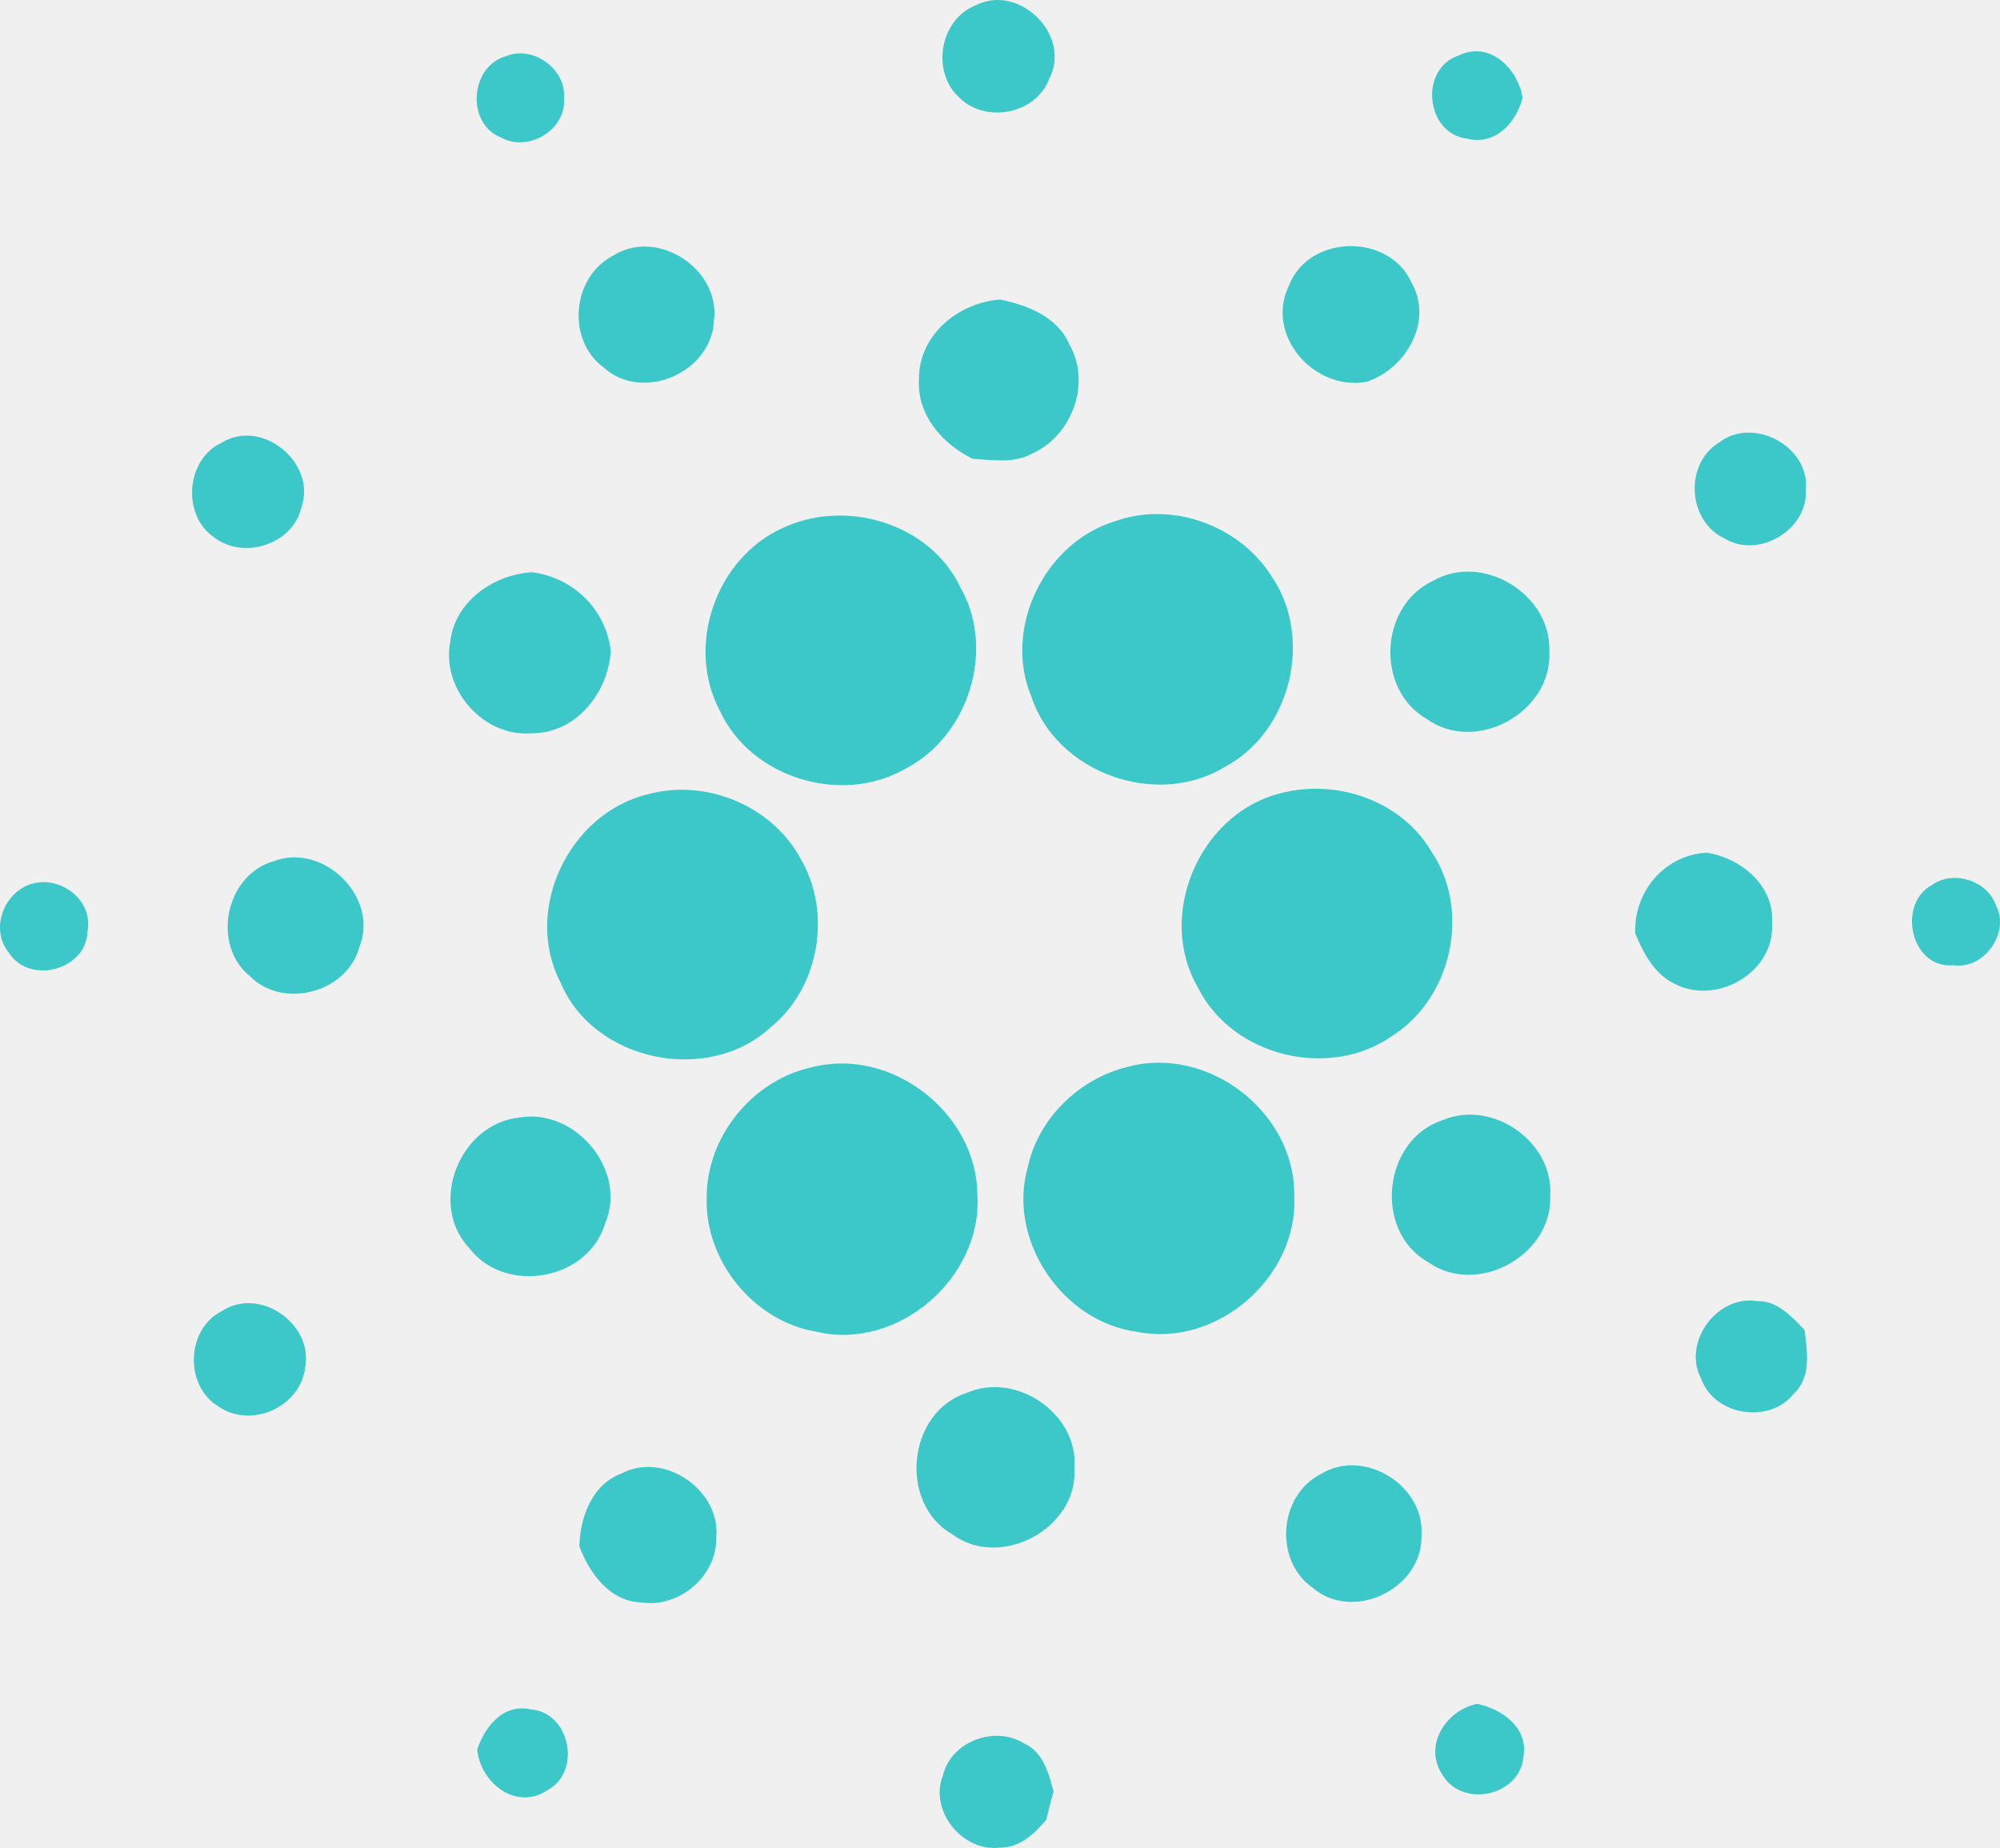
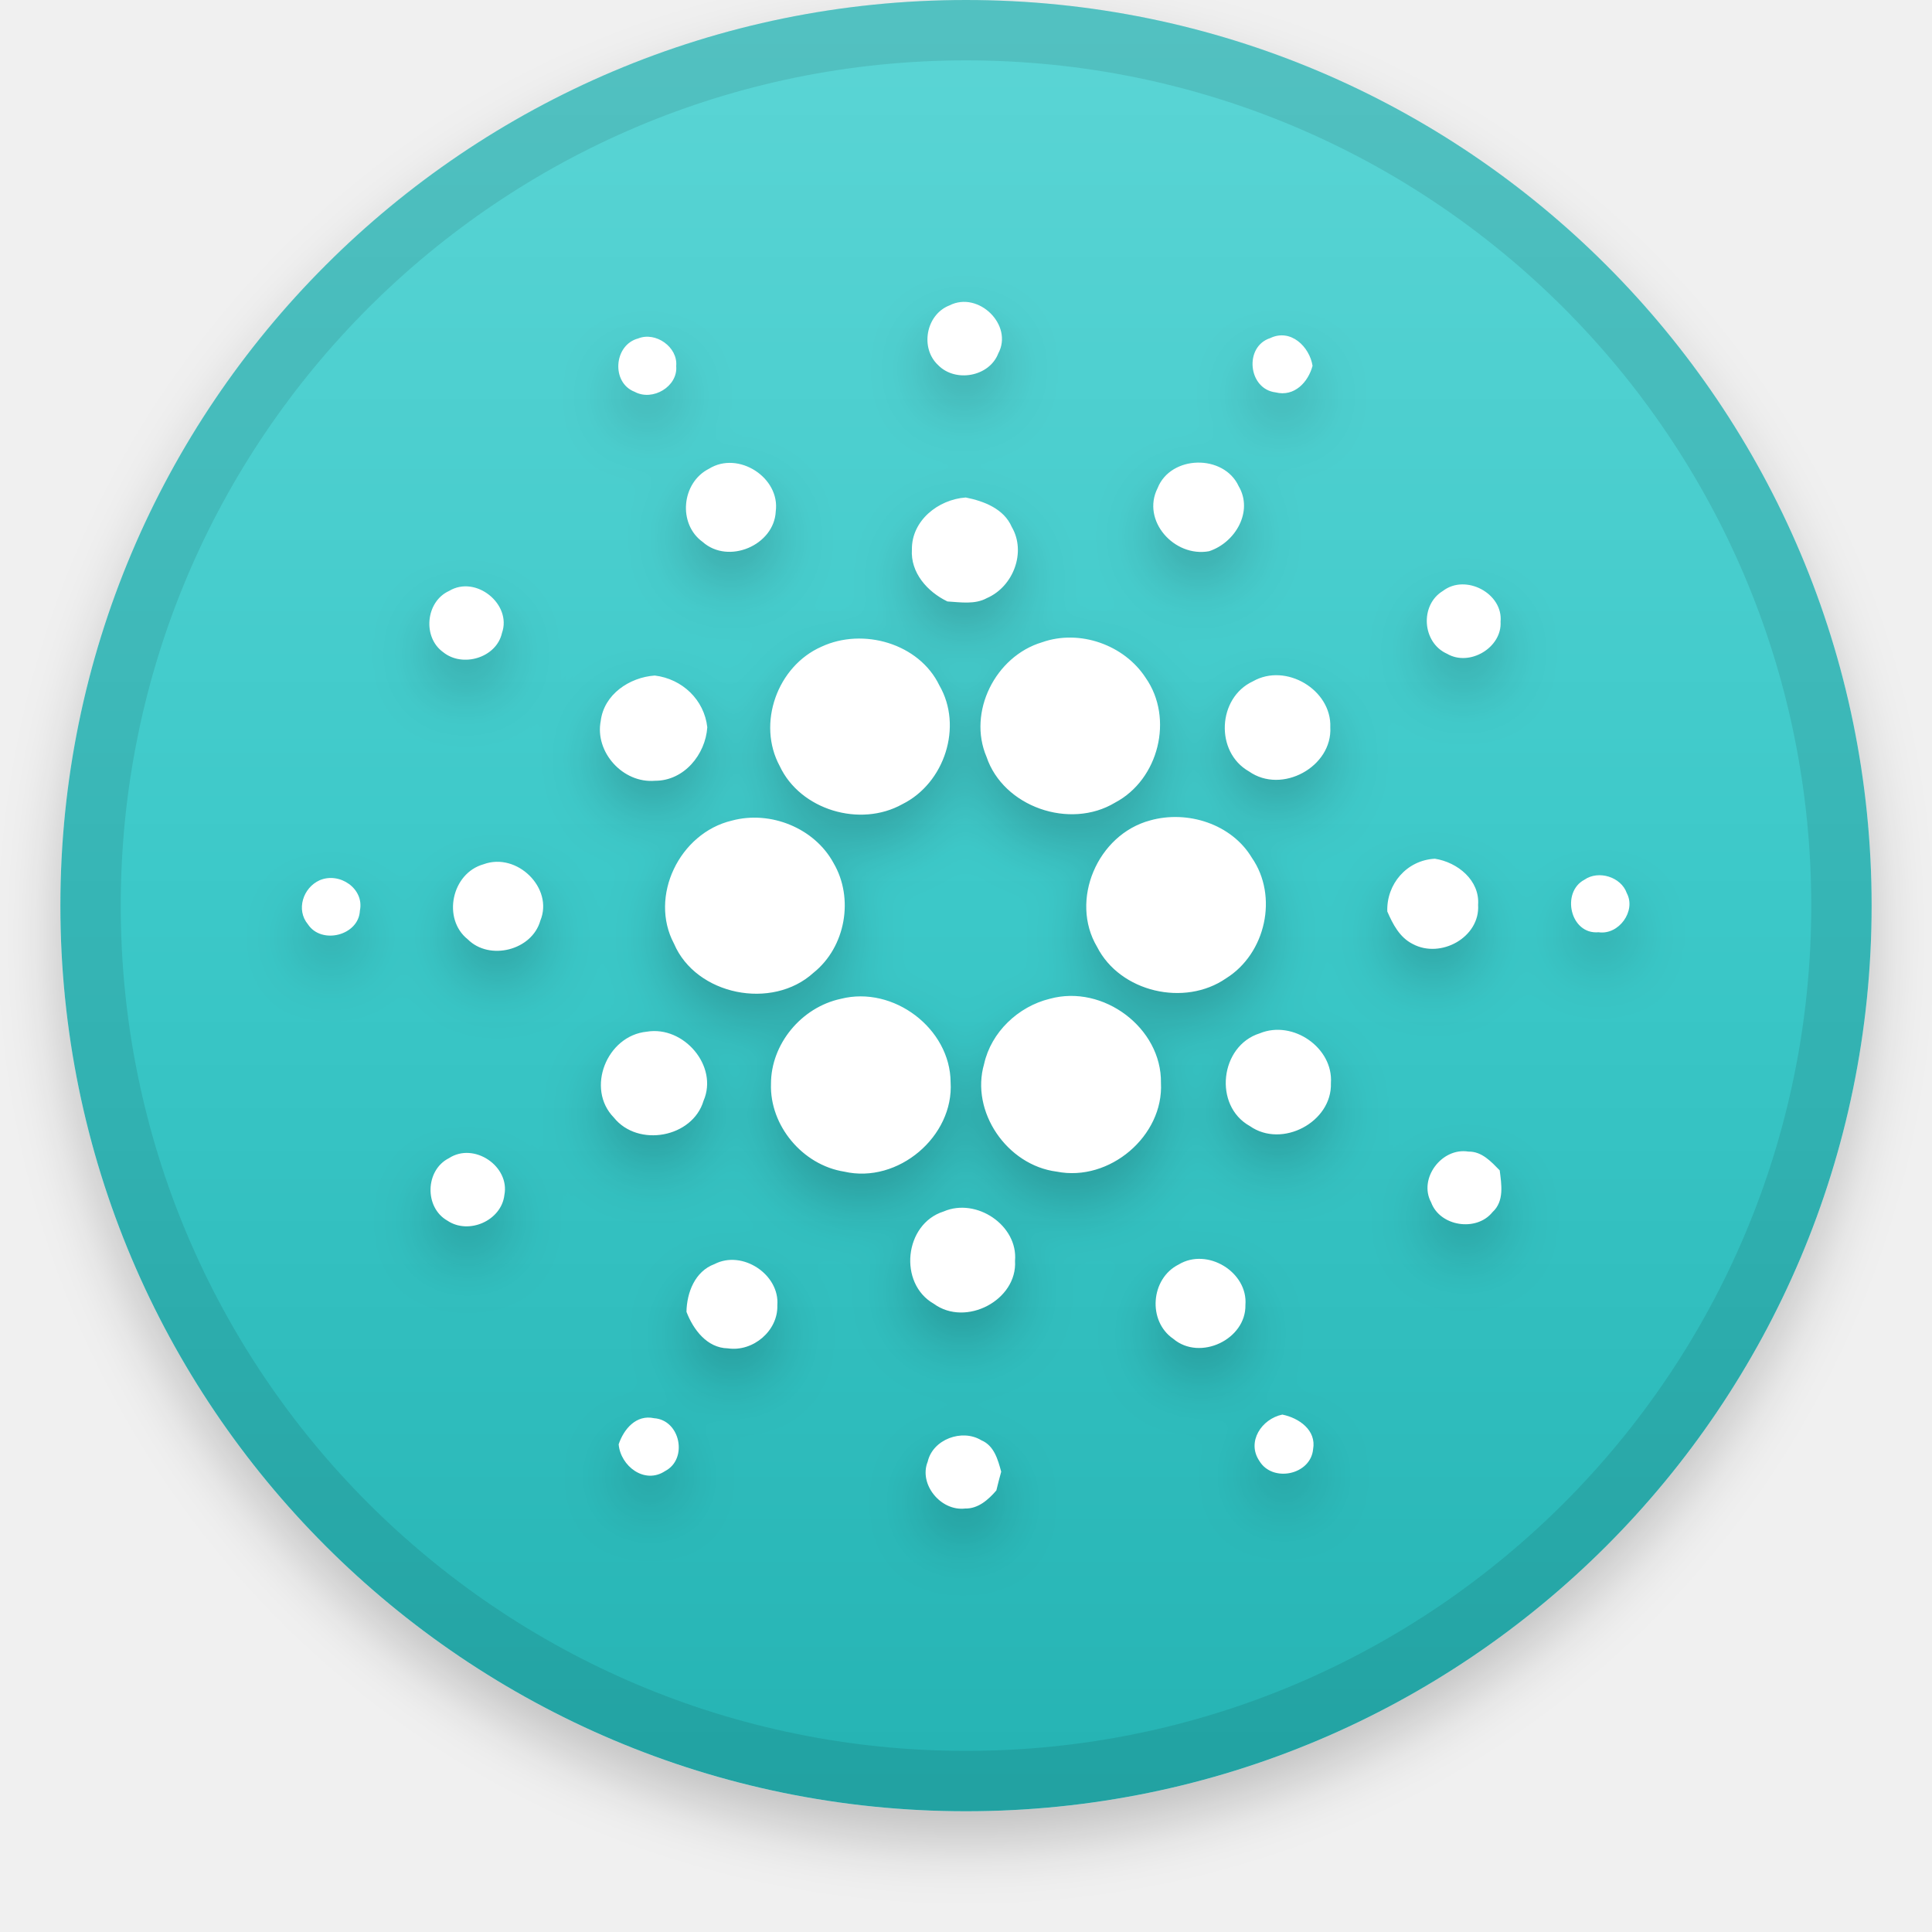
- <svg xmlns="http://www.w3.org/2000/svg" width="2500" height="2310" viewBox="0 0 2000 1848">
-   <g fill="#3cc8c8">
-     <path d="M975.46 5.46c43.59-22.73 96.8 30 73.64 73.55-13.45 35.5-64.45 44.94-90.5 17.88C931 70.92 940 19.59 975.46 5.46M506.61 56c26.48-10.9 60 13.36 57.3 42.22 2.81 31.33-35.5 54.39-62.49 39.5-35.76-13.85-31.67-71.9 5.19-81.72M1466.87 138.6c-41.38-5-47.93-70.06-8.09-83.16 30.9-15.07 59.25 13.19 63.77 42.48-6.48 25.01-27.42 47.91-55.68 40.68M613.29 255.55c44.27-28 107.44 13.7 100.63 65.12-2.3 51.92-71.26 82-110.17 46.9-37.62-27.57-31.92-90.82 9.54-112.02M1289.1 285.26c19.75-50.9 99.78-52.44 122.26-2.89 22.22 38.56-5.11 86.31-44.7 99.42-52.44 9.79-102.25-46.9-77.56-96.53M919 378.9c-.43-43.75 39.42-76.35 81-79.33 27.58 5.53 57.64 17.28 69.47 45.11 22.05 38.39 2.47 91.25-37.37 108.87-18.22 10.21-39.76 6.38-59.6 5.19-30.33-14.89-55.87-44.09-53.5-79.84M221.75 442.65c40.44-24.86 95 20.51 79.69 64.44-8.43 38-59.51 53.46-88.71 29.2-31.17-22.73-26.23-77.38 9.02-93.64M1719 442.57c34.31-26.64 90.93 3.92 86.84 47.24 2.3 39.5-46.65 69.29-80.71 48.95-37.51-16.86-41.34-74.57-6.13-96.19M1115.08 521.22c56.62-20.34 123.87 4 156.14 54.48 42.57 61.71 19.92 155.69-46.14 191.1-68.45 41.88-168.4 6.38-193.68-70.06-28.7-68.43 13.11-154.07 83.68-175.52M782.88 527.95c62.75-29.62 147.2-4.77 177.51 59.42 35.67 62.48 8.09 149.48-55.68 181.74-63.85 36.26-153.93 8.77-184.83-58.31-34.65-64.87-3.88-152.98 63-182.85M450.25 641.67c4.77-40.43 42.91-66.74 81.39-69.46 41.46 5 74.58 37.2 79.09 79.16-2.72 41.54-34.82 82.14-78.84 81.89-48.43 4.17-90.89-44.01-81.64-91.59M1432.73 581c49.72-28.94 118.76 13.19 116.55 70.31 3.41 60.52-73 103.17-122.51 67.67-51.43-29.56-47.42-112.81 5.96-137.98M647.69 794.3c58.15-16 124.64 11.41 153.16 64.86 31.24 53.8 18.47 128.54-30.05 168-62.23 57.88-177 34.64-210.12-44.35-38.06-72.41 8.17-169.45 87.01-188.51M1277.78 794c56.53-16.17 122.94 5.62 153.33 57.12 40.18 58.9 21 146.75-38.82 184.72-62.66 44.09-159.72 20.94-194.2-48-41.8-71.31.26-172.09 79.69-193.84M273.68 861.2c50.23-19 105.91 36.43 85.56 86.23-12.43 45.37-76.37 62.14-109.4 28.69-38.65-31.41-24.34-101.3 23.84-114.92M1635.18 933.47c-1.45-41.62 29-78.48 71.68-80.78 34.4 5.45 67.85 33.2 65.13 70.65 3.15 49.46-56.45 83.08-98.59 59.84-19.75-10.04-29.88-30.3-38.22-49.71M26.7 885.63c30.22-13.19 67.6 13 60.7 46.56-1.62 38-57.72 52.61-78.33 20.86C-9.14 931 1.76 897 26.7 885.63zM1932.13 884.87c21.28-15.15 55.42-4.26 63.85 20.6 14.3 27.15-11.92 64.35-42.48 59.76-42.9 3.91-56.78-61.47-21.37-80.36M811.83 1067.28c79.52-20.68 165 45.63 165.5 127.51 5.19 82.74-79 156.11-160.4 137-62.92-10.13-112.29-70.74-110.25-134.32-.17-60.81 45.72-117.33 105.15-130.19M1126.75 1067.11c80.71-22.56 168.74 44.94 167.46 128.71 4.26 81.21-77.3 152.11-157 136-75-9.7-130.34-92.1-109.4-164.88 10.57-48.5 51.09-87.94 98.94-99.83M519.56 1117.51c55.85-9.53 108.21 52.78 85.56 105.81-16.52 56.51-98.76 71.84-135.12 25.68-42.65-44.33-10.81-125.37 49.56-131.49M1443.11 1120c49.8-20.86 110.93 22.22 107.1 76.27 2 59.5-73.47 100.53-122.17 65.8-55.16-31.18-45.12-122.94 15.07-142.07M1701.25 1378.92c-19.5-36.35 15.92-84.53 56.28-77.8 20.09-.34 34.14 15.49 47 28.77 2.64 21.54 7.07 47.24-10.81 63.84-24.28 30.73-79.28 21.96-92.47-14.81M221.58 1311.24c37.72-25.11 92 12.34 83.52 56.44-4.51 39-53.64 61.29-86 39.16-34.73-20.09-33.45-77.29 2.48-95.6M966.78 1392.88c49.38-21.79 112.29 21.2 107.61 75.59 3.66 60.1-74.15 101.72-122.43 65.63-53.63-30.99-44.69-122.16 14.82-141.22M621.63 1473.4c42.06-22.13 98.5 16.09 94.67 63.16 1.28 38.65-36.44 71.59-74.58 65.88-31.59-.68-52.19-29-62.32-55.93.52-29.35 12.6-62.04 42.23-73.11M1320.77 1474.08c43.25-26.73 104.72 11.66 100.63 62 1.11 52.61-68.36 86.31-108.63 51.75-38.99-27.09-34.23-92.21 8-113.75M1442.35 1774.65c-19.24-29.11 3.41-64.18 34.65-70.82 25.12 5.11 51.68 24 46.4 53.12-3.66 39.41-61.3 51.5-81.05 17.7M477.24 1749.37c7.66-23.07 26.22-46 53.38-40 39.59 2.81 51.34 62.48 16.69 80.87-31.16 21.01-67.31-7.76-70.07-40.87M942.85 1775.84c7.58-34.13 51.76-50.73 80.88-32.6 19.24 8.26 24.86 29.79 29.8 48.09-2.64 9.53-5 19.07-7.32 28.6-11.92 14.13-27.24 28.26-47.08 27.75-36.87 4.32-70.13-37.36-56.28-71.84" />
+ <svg xmlns="http://www.w3.org/2000/svg" xmlns:xlink="http://www.w3.org/1999/xlink" width="32" height="32" viewBox="0 0 32 32">
+   <defs>
+     <linearGradient id="ada-c" x1="50%" x2="50%" y1="0%" y2="100%">
+       <stop offset="0%" stop-color="#FFF" stop-opacity=".5" />
+       <stop offset="100%" stop-opacity=".5" />
+     </linearGradient>
+     <circle id="ada-b" cx="16" cy="15" r="15" />
+     <filter id="ada-a" width="111.7%" height="111.7%" x="-5.8%" y="-4.2%" filterUnits="objectBoundingBox">
+       <feOffset dy=".5" in="SourceAlpha" result="shadowOffsetOuter1" />
+       <feGaussianBlur in="shadowOffsetOuter1" result="shadowBlurOuter1" stdDeviation=".5" />
+       <feComposite in="shadowBlurOuter1" in2="SourceAlpha" operator="out" result="shadowBlurOuter1" />
+       <feColorMatrix in="shadowBlurOuter1" values="0 0 0 0 0   0 0 0 0 0   0 0 0 0 0  0 0 0 0.199 0" />
+     </filter>
+     <path id="ada-e" d="M15.725,5.059 C16.204,4.813 16.789,5.384 16.534,5.855 C16.386,6.239 15.826,6.341 15.539,6.048 C15.236,5.767 15.335,5.212 15.725,5.059 Z M10.57,5.606 C10.861,5.488 11.23,5.75 11.2,6.063 C11.231,6.401 10.81,6.651 10.513,6.49 C10.12,6.34 10.165,5.712 10.57,5.606 Z M21.128,6.499 C20.673,6.445 20.601,5.741 21.039,5.6 C21.378,5.437 21.69,5.742 21.74,6.059 C21.668,6.33 21.438,6.577 21.128,6.499 Z M11.743,7.764 C12.23,7.461 12.924,7.912 12.849,8.469 C12.824,9.03 12.066,9.356 11.638,8.976 C11.224,8.678 11.287,7.994 11.743,7.764 Z M19.173,8.086 C19.39,7.535 20.27,7.518 20.517,8.054 C20.762,8.471 20.461,8.988 20.026,9.13 C19.449,9.236 18.902,8.622 19.173,8.086 Z M15.104,9.099 C15.099,8.625 15.537,8.273 15.995,8.24 C16.298,8.3 16.628,8.427 16.758,8.728 C17.001,9.144 16.785,9.715 16.347,9.906 C16.147,10.016 15.91,9.975 15.692,9.962 C15.359,9.801 15.078,9.485 15.104,9.099 Z M7.438,9.788 C7.883,9.519 8.483,10.01 8.314,10.485 C8.222,10.896 7.66,11.063 7.339,10.801 C6.996,10.555 7.05,9.964 7.438,9.788 Z M23.9,9.787 C24.277,9.499 24.899,9.83 24.854,10.298 C24.88,10.725 24.341,11.048 23.967,10.828 C23.555,10.645 23.512,10.021 23.9,9.787 Z M17.26,10.638 C17.882,10.418 18.622,10.681 18.976,11.227 C19.444,11.895 19.195,12.911 18.469,13.294 C17.717,13.747 16.618,13.363 16.34,12.536 C16.024,11.796 16.484,10.87 17.26,10.638 Z M13.607,10.711 C14.297,10.39 15.226,10.659 15.559,11.353 C15.951,12.029 15.648,12.97 14.947,13.319 C14.245,13.712 13.254,13.414 12.915,12.689 C12.534,11.987 12.872,11.034 13.607,10.711 Z M9.95,11.941 C10.003,11.504 10.422,11.219 10.845,11.189 C11.301,11.244 11.665,11.592 11.715,12.046 C11.685,12.495 11.332,12.934 10.848,12.932 C10.315,12.977 9.849,12.455 9.95,11.941 Z M20.752,11.285 C21.299,10.972 22.058,11.427 22.034,12.045 C22.071,12.7 21.231,13.161 20.687,12.777 C20.121,12.457 20.165,11.557 20.752,11.285 Z M12.121,13.592 C12.76,13.419 13.491,13.715 13.805,14.293 C14.148,14.875 14.008,15.684 13.475,16.111 C12.79,16.737 11.529,16.485 11.164,15.631 C10.746,14.848 11.254,13.798 12.121,13.592 Z M19.049,13.589 C19.67,13.414 20.4,13.649 20.734,14.206 C21.176,14.843 20.965,15.794 20.308,16.204 C19.619,16.681 18.552,16.431 18.172,15.685 C17.713,14.914 18.175,13.824 19.049,13.589 Z M8.009,14.315 C8.561,14.11 9.173,14.709 8.95,15.248 C8.813,15.739 8.11,15.92 7.747,15.558 C7.322,15.219 7.479,14.463 8.009,14.315 Z M22.978,15.097 C22.962,14.647 23.297,14.248 23.766,14.223 C24.144,14.282 24.512,14.582 24.482,14.988 C24.517,15.523 23.862,15.886 23.398,15.635 C23.181,15.526 23.07,15.307 22.978,15.097 Z M5.294,14.58 C5.626,14.437 6.037,14.72 5.961,15.083 C5.943,15.494 5.326,15.652 5.1,15.309 C4.9,15.07 5.019,14.703 5.294,14.58 Z M26.243,14.571 C26.477,14.408 26.852,14.525 26.945,14.794 C27.102,15.088 26.814,15.49 26.478,15.441 C26.006,15.483 25.854,14.776 26.243,14.571 Z M13.926,16.544 C14.8,16.321 15.74,17.038 15.745,17.924 C15.802,18.819 14.877,19.612 13.982,19.406 C13.29,19.296 12.747,18.64 12.77,17.953 C12.768,17.295 13.272,16.684 13.926,16.544 Z M17.388,16.543 C18.275,16.299 19.243,17.029 19.229,17.935 C19.276,18.813 18.379,19.58 17.503,19.406 C16.678,19.301 16.07,18.41 16.3,17.622 C16.416,17.098 16.862,16.671 17.388,16.543 Z M10.712,17.088 C11.326,16.985 11.902,17.659 11.653,18.232 C11.471,18.844 10.567,19.009 10.167,18.51 C9.699,18.031 10.049,17.154 10.712,17.088 Z M20.866,17.115 C21.414,16.889 22.086,17.355 22.044,17.94 C22.066,18.583 21.236,19.027 20.701,18.651 C20.094,18.314 20.205,17.322 20.866,17.115 Z M23.704,19.915 C23.49,19.522 23.879,19.001 24.323,19.074 C24.544,19.07 24.699,19.241 24.84,19.385 C24.869,19.618 24.918,19.896 24.721,20.076 C24.454,20.408 23.849,20.313 23.704,19.915 Z M7.436,19.183 C7.851,18.912 8.448,19.317 8.354,19.794 C8.305,20.216 7.765,20.457 7.409,20.217 C7.027,20 7.041,19.381 7.436,19.183 Z M15.629,20.066 C16.172,19.831 16.864,20.296 16.812,20.884 C16.853,21.534 15.997,21.984 15.466,21.594 C14.877,21.259 14.975,20.273 15.629,20.066 Z M11.835,20.937 C12.297,20.698 12.917,21.111 12.875,21.621 C12.889,22.039 12.475,22.395 12.055,22.333 C11.708,22.326 11.482,22.019 11.37,21.728 C11.376,21.411 11.509,21.057 11.835,20.937 Z M19.521,20.945 C19.997,20.656 20.673,21.071 20.628,21.615 C20.64,22.184 19.876,22.549 19.433,22.175 C19.005,21.882 19.057,21.178 19.521,20.945 Z M20.858,24.196 C20.646,23.881 20.895,23.502 21.239,23.43 C21.515,23.485 21.807,23.689 21.749,24.004 C21.709,24.431 21.075,24.561 20.858,24.196 Z M10.247,23.922 C10.331,23.673 10.535,23.425 10.834,23.49 C11.269,23.52 11.398,24.166 11.017,24.365 C10.675,24.592 10.277,24.281 10.247,23.922 Z M15.366,24.209 C15.45,23.84 15.935,23.66 16.255,23.856 C16.467,23.945 16.529,24.178 16.583,24.376 C16.554,24.479 16.528,24.583 16.503,24.686 C16.372,24.838 16.203,24.991 15.985,24.986 C15.58,25.033 15.214,24.582 15.366,24.209 Z" />
+     <filter id="ada-d" width="115.9%" height="117.5%" x="-8%" y="-6.3%" filterUnits="objectBoundingBox">
+       <feOffset dy=".5" in="SourceAlpha" result="shadowOffsetOuter1" />
+       <feGaussianBlur in="shadowOffsetOuter1" result="shadowBlurOuter1" stdDeviation=".5" />
+       <feColorMatrix in="shadowBlurOuter1" values="0 0 0 0 0   0 0 0 0 0   0 0 0 0 0  0 0 0 0.204 0" />
+     </filter>
+   </defs>
+   <g fill="none" fill-rule="evenodd">
+     <use fill="#000" filter="url(#ada-a)" xlink:href="#ada-b" />
+     <use fill="#3CC8C8" xlink:href="#ada-b" />
+     <use fill="url(#ada-c)" style="mix-blend-mode:soft-light" xlink:href="#ada-b" />
+     <circle cx="16" cy="15" r="14.5" stroke="#000" stroke-opacity=".097" />
+     <g fill-rule="nonzero">
+       <use fill="#000" filter="url(#ada-d)" xlink:href="#ada-e" />
+       <use fill="#FFF" fill-rule="evenodd" xlink:href="#ada-e" />
+     </g>
  </g>
</svg>
